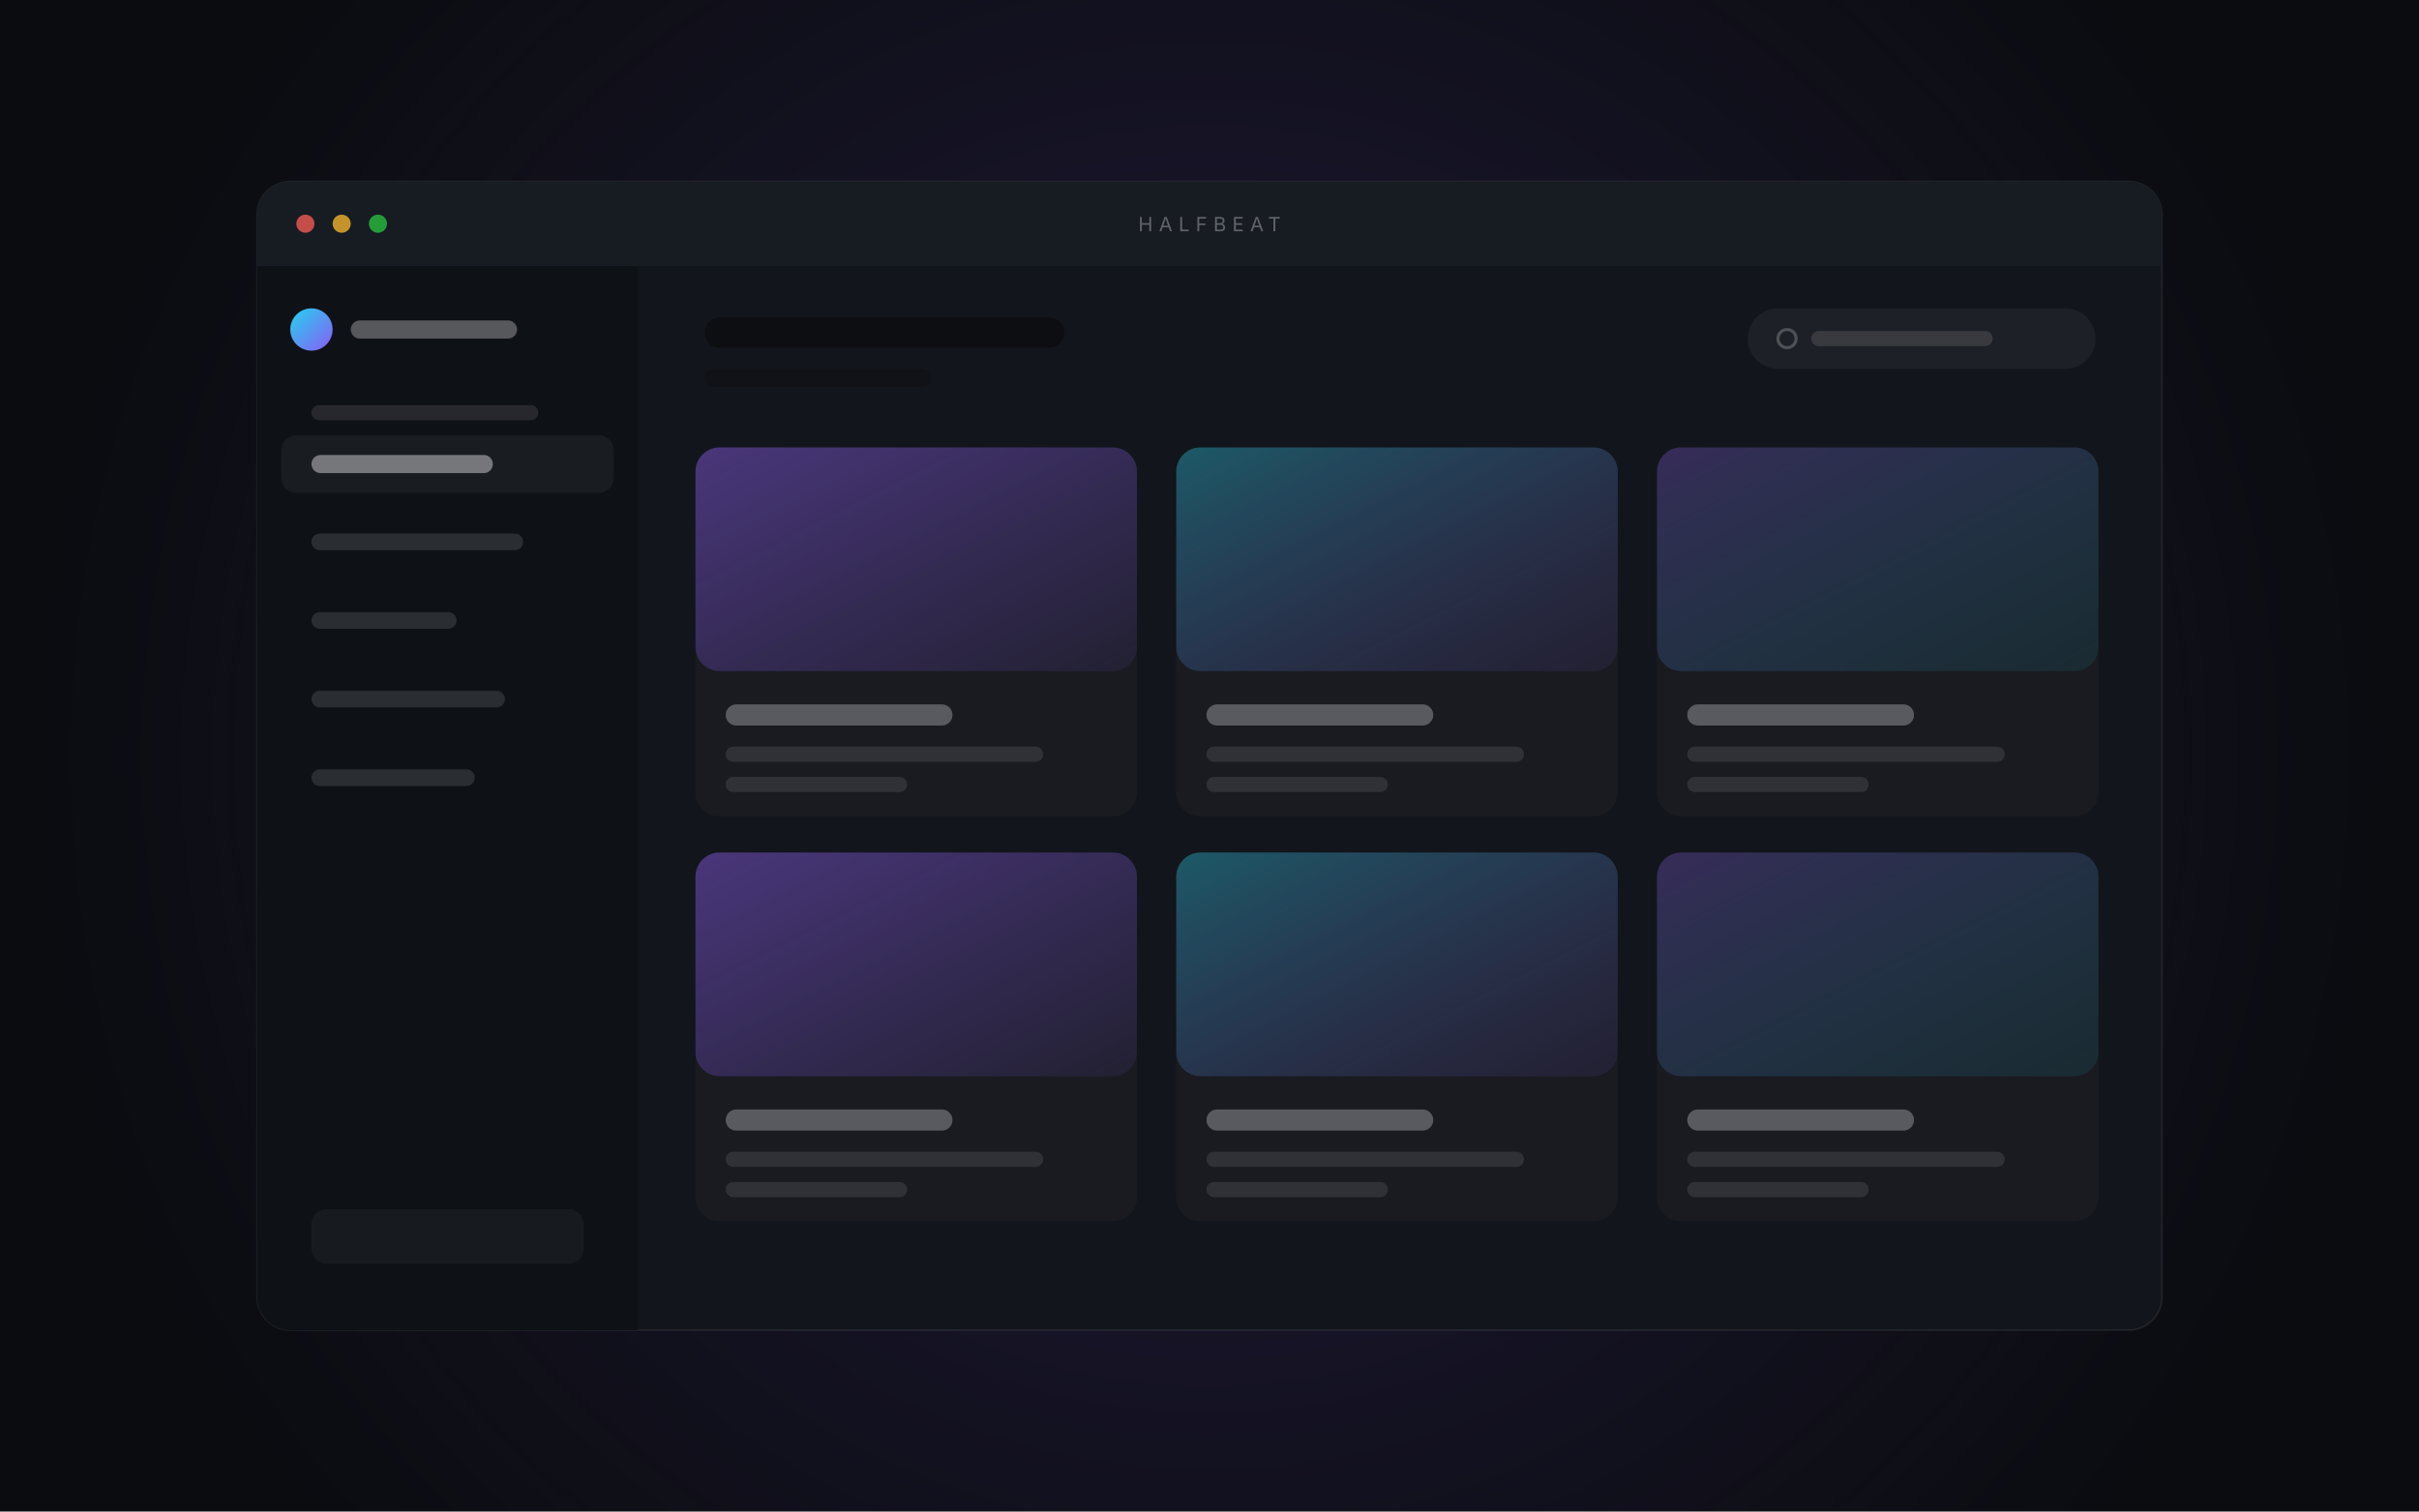
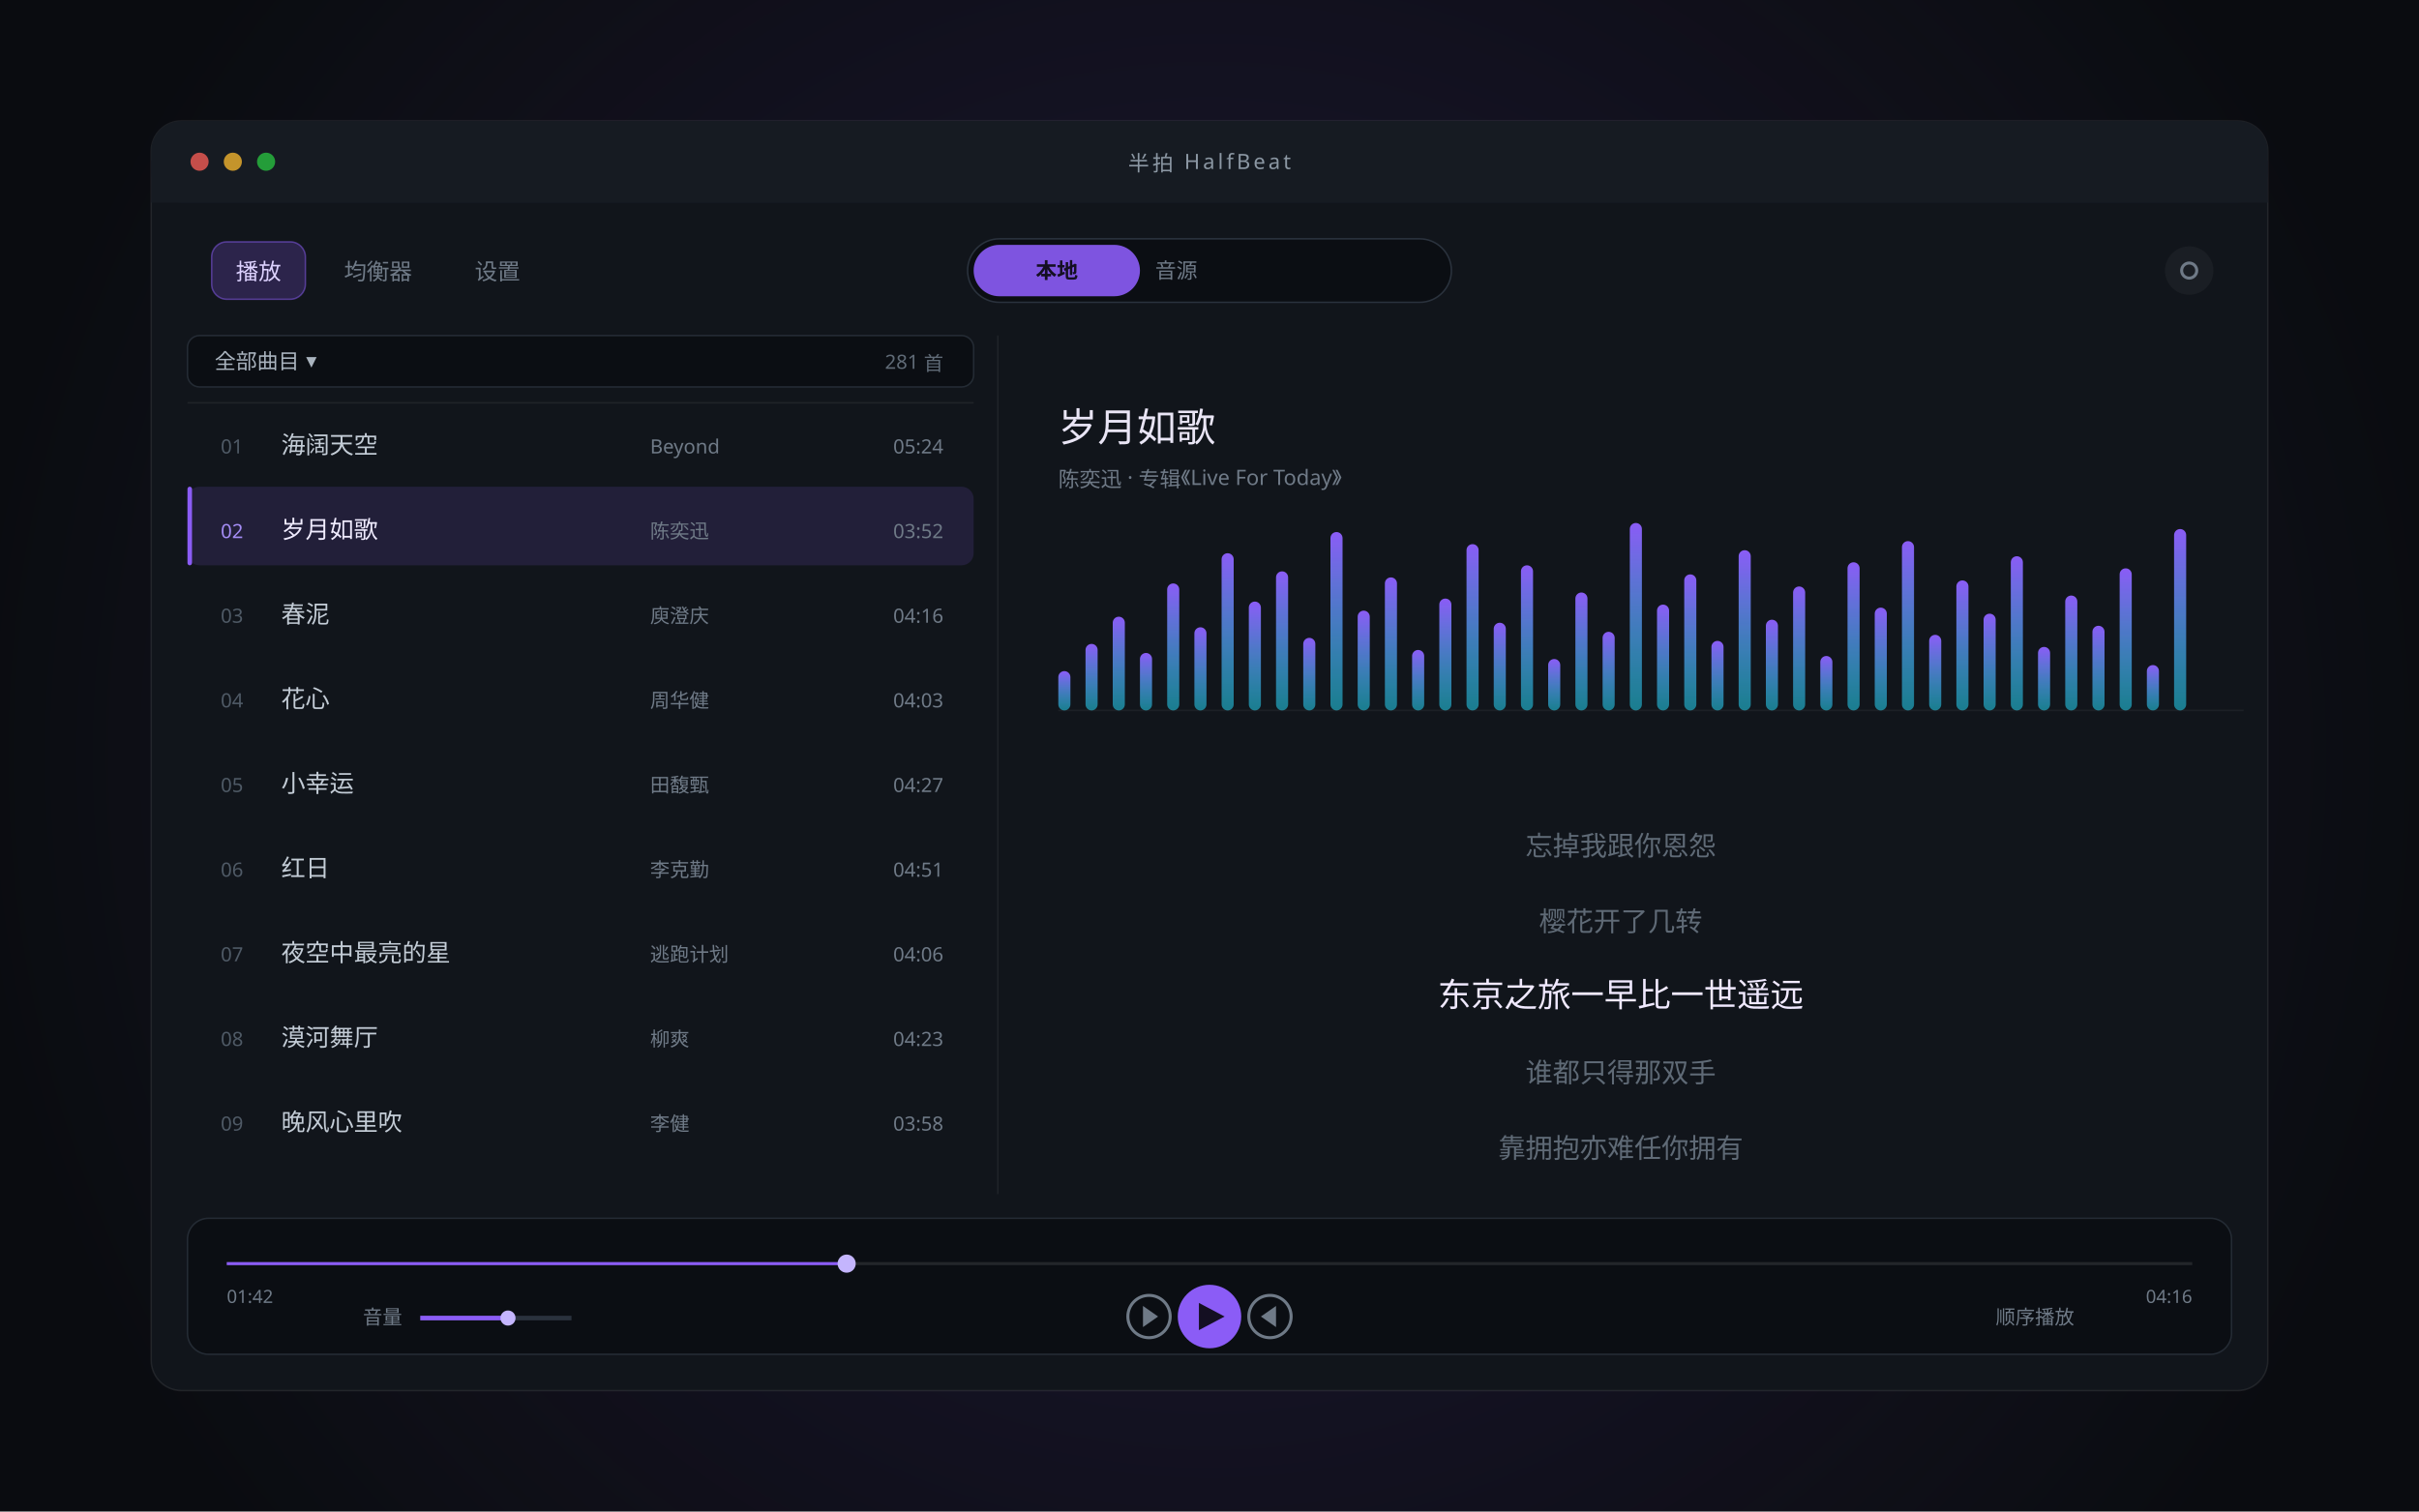
<svg xmlns="http://www.w3.org/2000/svg" viewBox="0 0 1600 1000" width="1600" height="1000">
  <defs>
-     <radialGradient id="glow" cx="0" cy="0" r="1" gradientUnits="userSpaceOnUse" gradientTransform="translate(800 500) scale(780)">
-       <stop offset="0" stop-color="#8b5cf6" stop-opacity=".18" />
+     <radialGradient id="wglow" cx="0" cy="0" r="1" gradientUnits="userSpaceOnUse" gradientTransform="translate(800 500) scale(820)">
+       <stop offset="0" stop-color="#8b5cf6" stop-opacity=".16" />
      <stop offset="1" stop-color="#8b5cf6" stop-opacity="0" />
    </radialGradient>
-     <linearGradient id="mark" x1="0" y1="0" x2="1" y2="1">
-       <stop offset="0" stop-color="#22d3ee" />
+   </defs>
+   <rect width="1600" height="1000" fill="#0a0c10" />
+   <rect width="1600" height="1000" fill="url(#wglow)" />
+   <rect x="100" y="80" width="1400" height="840" rx="20" fill="#11151b" stroke="#ffffff" stroke-opacity=".08" />
+   <rect x="100" y="80" width="1400" height="54" rx="20" fill="#161b22" />
+   <rect x="100" y="106" width="1400" height="28" fill="#161b22" />
+   <circle cx="132" cy="107" r="6" fill="#ff5f57" opacity=".75" />
+   <circle cx="154" cy="107" r="6" fill="#febc2e" opacity=".75" />
+   <circle cx="176" cy="107" r="6" fill="#28c840" opacity=".75" />
+   <text x="800" y="113" font-family="'Microsoft YaHei', 'PingFang SC', sans-serif" font-size="14" fill="#8b97a3" text-anchor="middle" letter-spacing="2">半拍 HalfBeat</text>
+   <rect x="140" y="160" width="62" height="38" rx="10" fill="#8b5cf6" opacity=".22" />
+   <rect x="140" y="160" width="62" height="38" rx="10" fill="none" stroke="#8b5cf6" stroke-opacity=".5" />
+   <text x="171" y="185" font-family="'Microsoft YaHei', 'PingFang SC', sans-serif" font-size="15" fill="#ddd2ff" text-anchor="middle">播放</text>
+   <text x="250" y="185" font-family="'Microsoft YaHei', 'PingFang SC', sans-serif" font-size="15" fill="#6f7a87" text-anchor="middle">均衡器</text>
+   <text x="329" y="185" font-family="'Microsoft YaHei', 'PingFang SC', sans-serif" font-size="15" fill="#6f7a87" text-anchor="middle">设置</text>
+   <rect x="640" y="158" width="320" height="42" rx="21" fill="#0b0e13" stroke="#2a323d" />
+   <rect x="644" y="162" width="110" height="34" rx="17" fill="#8b5cf6" opacity=".9" />
+   <text x="699" y="184" font-family="'Microsoft YaHei', 'PingFang SC', sans-serif" font-size="14" fill="#140f22" text-anchor="middle" font-weight="bold">本地</text>
+   <text x="778" y="184" font-family="'Microsoft YaHei', 'PingFang SC', sans-serif" font-size="14" fill="#6f7a87" text-anchor="middle">音源</text>
+   <circle cx="1448" cy="179" r="16" fill="#ffffff" opacity=".04" />
+   <circle cx="1448" cy="179" r="5" fill="none" stroke="#6f7a87" stroke-width="2" />
+   <defs>
+     <linearGradient id="spec" x1="0" y1="1" x2="0" y2="0">
+       <stop offset="0" stop-color="#22d3ee" stop-opacity=".55" />
      <stop offset="1" stop-color="#8b5cf6" />
    </linearGradient>
-     <linearGradient id="card0" x1="0" y1="0" x2="1" y2="1">
-       <stop offset="0" stop-color="#8b5cf6" stop-opacity="0.42" />
-       <stop offset="1" stop-color="#8b5cf6" stop-opacity=".08" />
-     </linearGradient>
-     <linearGradient id="card1" x1="0" y1="0" x2="1" y2="1">
-       <stop offset="0" stop-color="#22d3ee" stop-opacity="0.34" />
-       <stop offset="1" stop-color="#8b5cf6" stop-opacity=".08" />
-     </linearGradient>
-     <linearGradient id="card2" x1="0" y1="0" x2="1" y2="1">
-       <stop offset="0" stop-color="#8b5cf6" stop-opacity="0.26" />
-       <stop offset="1" stop-color="#22d3ee" stop-opacity=".08" />
-     </linearGradient>
-     <clipPath id="win">
-       <rect x="170" y="120" width="1260" height="760" rx="22" />
-     </clipPath>
  </defs>
-   <rect width="1600" height="1000" fill="#0a0c10" />
-   <rect width="1600" height="1000" fill="url(#glow)" />
-   <rect x="170" y="120" width="1260" height="760" rx="22" fill="#12151b" stroke="#ffffff" stroke-opacity=".08" />
-   <g clip-path="url(#win)">
-     <rect x="170" y="120" width="1260" height="56" fill="#171b22" />
-     <circle cx="202" cy="148" r="6" fill="#ff5f57" opacity=".75" />
-     <circle cx="226" cy="148" r="6" fill="#febc2e" opacity=".75" />
-     <circle cx="250" cy="148" r="6" fill="#28c840" opacity=".75" />
-     <text x="800" y="153" text-anchor="middle" font-family="Inter, 'Segoe UI', sans-serif" font-size="13" letter-spacing="4" fill="#ffffff" fill-opacity=".32">HALFBEAT</text>
-     <rect x="170" y="176" width="252" height="704" fill="#0e1116" />
-     <circle cx="206" cy="218" r="14" fill="url(#mark)" />
-     <rect x="232" y="212" width="110" height="12" rx="6" fill="#ffffff" opacity="0.3" />
-     <rect x="206" y="268" width="150" height="10" rx="5" fill="#ffffff" opacity="0.1" />
-     <rect x="186" y="288" width="220" height="38" rx="10" fill="#ffffff" opacity=".05" />
-     <rect x="206" y="301" width="120" height="12" rx="6" fill="#ffffff" opacity="0.4" />
-     <rect x="206" y="353" width="140" height="11" rx="5.5" fill="#ffffff" opacity="0.12" />
-     <rect x="206" y="405" width="96" height="11" rx="5.5" fill="#ffffff" opacity="0.12" />
-     <rect x="206" y="457" width="128" height="11" rx="5.5" fill="#ffffff" opacity="0.12" />
-     <rect x="206" y="509" width="108" height="11" rx="5.5" fill="#ffffff" opacity="0.12" />
-     <rect x="206" y="800" width="180" height="36" rx="10" fill="#ffffff" opacity=".04" />
-     <rect x="466" y="210" width="238" height="20" rx="10" fill="10" opacity="0.34" />
-     <rect x="466" y="244" width="150" height="12" rx="6" fill="6" opacity="0.14" />
-     <rect x="1156" y="204" width="230" height="40" rx="20" fill="#ffffff" opacity=".05" />
-     <circle cx="1182" cy="224" r="6" fill="none" stroke="#ffffff" stroke-opacity=".22" stroke-width="2" />
-     <rect x="1198" y="219" width="120" height="10" rx="5" fill="#ffffff" opacity="0.12" />
-     <g>
-       <rect x="460" y="296" width="292" height="244" rx="16" fill="#ffffff" opacity=".03" />
-       <rect x="460" y="296" width="292" height="148" rx="16" fill="url(#card0)" />
-       <rect x="480" y="466" width="150" height="14" rx="7" fill="#ffffff" opacity="0.28" />
-       <rect x="480" y="494" width="210" height="10" rx="5" fill="#ffffff" opacity="0.1" />
-       <rect x="480" y="514" width="120" height="10" rx="5" fill="#ffffff" opacity="0.1" />
-     </g>
-     <g>
-       <rect x="778" y="296" width="292" height="244" rx="16" fill="#ffffff" opacity=".03" />
-       <rect x="778" y="296" width="292" height="148" rx="16" fill="url(#card1)" />
-       <rect x="798" y="466" width="150" height="14" rx="7" fill="#ffffff" opacity="0.28" />
-       <rect x="798" y="494" width="210" height="10" rx="5" fill="#ffffff" opacity="0.1" />
-       <rect x="798" y="514" width="120" height="10" rx="5" fill="#ffffff" opacity="0.1" />
-     </g>
-     <g>
-       <rect x="1096" y="296" width="292" height="244" rx="16" fill="#ffffff" opacity=".03" />
-       <rect x="1096" y="296" width="292" height="148" rx="16" fill="url(#card2)" />
-       <rect x="1116" y="466" width="150" height="14" rx="7" fill="#ffffff" opacity="0.28" />
-       <rect x="1116" y="494" width="210" height="10" rx="5" fill="#ffffff" opacity="0.1" />
-       <rect x="1116" y="514" width="120" height="10" rx="5" fill="#ffffff" opacity="0.1" />
-     </g>
-     <g>
-       <rect x="460" y="564" width="292" height="244" rx="16" fill="#ffffff" opacity=".03" />
-       <rect x="460" y="564" width="292" height="148" rx="16" fill="url(#card0)" />
-       <rect x="480" y="734" width="150" height="14" rx="7" fill="#ffffff" opacity="0.28" />
-       <rect x="480" y="762" width="210" height="10" rx="5" fill="#ffffff" opacity="0.1" />
-       <rect x="480" y="782" width="120" height="10" rx="5" fill="#ffffff" opacity="0.1" />
-     </g>
-     <g>
-       <rect x="778" y="564" width="292" height="244" rx="16" fill="#ffffff" opacity=".03" />
-       <rect x="778" y="564" width="292" height="148" rx="16" fill="url(#card1)" />
-       <rect x="798" y="734" width="150" height="14" rx="7" fill="#ffffff" opacity="0.28" />
-       <rect x="798" y="762" width="210" height="10" rx="5" fill="#ffffff" opacity="0.1" />
-       <rect x="798" y="782" width="120" height="10" rx="5" fill="#ffffff" opacity="0.1" />
-     </g>
-     <g>
-       <rect x="1096" y="564" width="292" height="244" rx="16" fill="#ffffff" opacity=".03" />
-       <rect x="1096" y="564" width="292" height="148" rx="16" fill="url(#card2)" />
-       <rect x="1116" y="734" width="150" height="14" rx="7" fill="#ffffff" opacity="0.28" />
-       <rect x="1116" y="762" width="210" height="10" rx="5" fill="#ffffff" opacity="0.1" />
-       <rect x="1116" y="782" width="120" height="10" rx="5" fill="#ffffff" opacity="0.1" />
-     </g>
+   <rect x="124" y="222" width="520" height="34" rx="8" fill="#0b0e13" stroke="#242b34" />
+   <text x="142" y="244" font-family="'Microsoft YaHei', 'PingFang SC', sans-serif" font-size="14" fill="#aab4bf">全部曲目 ▾</text>
+   <text x="624" y="244" font-family="'Microsoft YaHei', 'PingFang SC', sans-serif" font-size="13" fill="#5f6a76" text-anchor="end">281 首</text>
+   <rect x="124" y="266" width="520" height="1" fill="#ffffff" opacity=".06" />
+   <g>
+     <text x="146" y="300" font-family="'Microsoft YaHei', 'PingFang SC', sans-serif" font-size="13" fill="#4f5a66">01</text>
+     <text x="186" y="300" font-family="'Microsoft YaHei', 'PingFang SC', sans-serif" font-size="16" fill="#c3ccd6">海阔天空</text>
+     <text x="430" y="300" font-family="'Microsoft YaHei', 'PingFang SC', sans-serif" font-size="13" fill="#6f7a87">Beyond</text>
+     <text x="624" y="300" font-family="'Microsoft YaHei', 'PingFang SC', sans-serif" font-size="13" fill="#6f7a87" text-anchor="end">05:24</text>
  </g>
+   <g>
+     <rect x="124" y="322" width="520" height="52" rx="8" fill="#8b5cf6" opacity=".14" />
+     <rect x="124" y="322" width="3" height="52" rx="1.5" fill="#8b5cf6" />
+     <text x="146" y="356" font-family="'Microsoft YaHei', 'PingFang SC', sans-serif" font-size="13" fill="#a48cf5">02</text>
+     <text x="186" y="356" font-family="'Microsoft YaHei', 'PingFang SC', sans-serif" font-size="16" fill="#f0ecff">岁月如歌</text>
+     <text x="430" y="356" font-family="'Microsoft YaHei', 'PingFang SC', sans-serif" font-size="13" fill="#6f7a87">陈奕迅</text>
+     <text x="624" y="356" font-family="'Microsoft YaHei', 'PingFang SC', sans-serif" font-size="13" fill="#6f7a87" text-anchor="end">03:52</text>
+   </g>
+   <g>
+     <text x="146" y="412" font-family="'Microsoft YaHei', 'PingFang SC', sans-serif" font-size="13" fill="#4f5a66">03</text>
+     <text x="186" y="412" font-family="'Microsoft YaHei', 'PingFang SC', sans-serif" font-size="16" fill="#c3ccd6">春泥</text>
+     <text x="430" y="412" font-family="'Microsoft YaHei', 'PingFang SC', sans-serif" font-size="13" fill="#6f7a87">庾澄庆</text>
+     <text x="624" y="412" font-family="'Microsoft YaHei', 'PingFang SC', sans-serif" font-size="13" fill="#6f7a87" text-anchor="end">04:16</text>
+   </g>
+   <g>
+     <text x="146" y="468" font-family="'Microsoft YaHei', 'PingFang SC', sans-serif" font-size="13" fill="#4f5a66">04</text>
+     <text x="186" y="468" font-family="'Microsoft YaHei', 'PingFang SC', sans-serif" font-size="16" fill="#c3ccd6">花心</text>
+     <text x="430" y="468" font-family="'Microsoft YaHei', 'PingFang SC', sans-serif" font-size="13" fill="#6f7a87">周华健</text>
+     <text x="624" y="468" font-family="'Microsoft YaHei', 'PingFang SC', sans-serif" font-size="13" fill="#6f7a87" text-anchor="end">04:03</text>
+   </g>
+   <g>
+     <text x="146" y="524" font-family="'Microsoft YaHei', 'PingFang SC', sans-serif" font-size="13" fill="#4f5a66">05</text>
+     <text x="186" y="524" font-family="'Microsoft YaHei', 'PingFang SC', sans-serif" font-size="16" fill="#c3ccd6">小幸运</text>
+     <text x="430" y="524" font-family="'Microsoft YaHei', 'PingFang SC', sans-serif" font-size="13" fill="#6f7a87">田馥甄</text>
+     <text x="624" y="524" font-family="'Microsoft YaHei', 'PingFang SC', sans-serif" font-size="13" fill="#6f7a87" text-anchor="end">04:27</text>
+   </g>
+   <g>
+     <text x="146" y="580" font-family="'Microsoft YaHei', 'PingFang SC', sans-serif" font-size="13" fill="#4f5a66">06</text>
+     <text x="186" y="580" font-family="'Microsoft YaHei', 'PingFang SC', sans-serif" font-size="16" fill="#c3ccd6">红日</text>
+     <text x="430" y="580" font-family="'Microsoft YaHei', 'PingFang SC', sans-serif" font-size="13" fill="#6f7a87">李克勤</text>
+     <text x="624" y="580" font-family="'Microsoft YaHei', 'PingFang SC', sans-serif" font-size="13" fill="#6f7a87" text-anchor="end">04:51</text>
+   </g>
+   <g>
+     <text x="146" y="636" font-family="'Microsoft YaHei', 'PingFang SC', sans-serif" font-size="13" fill="#4f5a66">07</text>
+     <text x="186" y="636" font-family="'Microsoft YaHei', 'PingFang SC', sans-serif" font-size="16" fill="#c3ccd6">夜空中最亮的星</text>
+     <text x="430" y="636" font-family="'Microsoft YaHei', 'PingFang SC', sans-serif" font-size="13" fill="#6f7a87">逃跑计划</text>
+     <text x="624" y="636" font-family="'Microsoft YaHei', 'PingFang SC', sans-serif" font-size="13" fill="#6f7a87" text-anchor="end">04:06</text>
+   </g>
+   <g>
+     <text x="146" y="692" font-family="'Microsoft YaHei', 'PingFang SC', sans-serif" font-size="13" fill="#4f5a66">08</text>
+     <text x="186" y="692" font-family="'Microsoft YaHei', 'PingFang SC', sans-serif" font-size="16" fill="#c3ccd6">漠河舞厅</text>
+     <text x="430" y="692" font-family="'Microsoft YaHei', 'PingFang SC', sans-serif" font-size="13" fill="#6f7a87">柳爽</text>
+     <text x="624" y="692" font-family="'Microsoft YaHei', 'PingFang SC', sans-serif" font-size="13" fill="#6f7a87" text-anchor="end">04:23</text>
+   </g>
+   <g>
+     <text x="146" y="748" font-family="'Microsoft YaHei', 'PingFang SC', sans-serif" font-size="13" fill="#4f5a66">09</text>
+     <text x="186" y="748" font-family="'Microsoft YaHei', 'PingFang SC', sans-serif" font-size="16" fill="#c3ccd6">晚风心里吹</text>
+     <text x="430" y="748" font-family="'Microsoft YaHei', 'PingFang SC', sans-serif" font-size="13" fill="#6f7a87">李健</text>
+     <text x="624" y="748" font-family="'Microsoft YaHei', 'PingFang SC', sans-serif" font-size="13" fill="#6f7a87" text-anchor="end">03:58</text>
+   </g>
+   <line x1="660" y1="222" x2="660" y2="790" stroke="#ffffff" stroke-opacity=".06" />
+   <text x="700" y="292" font-family="'Microsoft YaHei', 'PingFang SC', sans-serif" font-size="26" fill="#e9e5f5">岁月如歌</text>
+   <text x="700" y="322" font-family="'Microsoft YaHei', 'PingFang SC', sans-serif" font-size="14" fill="#6f7a87">陈奕迅 · 专辑《Live For Today》</text>
+   <rect x="700" y="444" width="8" height="26" rx="4" fill="url(#spec)" />
+   <rect x="718" y="426" width="8" height="44" rx="4" fill="url(#spec)" />
+   <rect x="736" y="408" width="8" height="62" rx="4" fill="url(#spec)" />
+   <rect x="754" y="432" width="8" height="38" rx="4" fill="url(#spec)" />
+   <rect x="772" y="386" width="8" height="84" rx="4" fill="url(#spec)" />
+   <rect x="790" y="415" width="8" height="55" rx="4" fill="url(#spec)" />
+   <rect x="808" y="366" width="8" height="104" rx="4" fill="url(#spec)" />
+   <rect x="826" y="398" width="8" height="72" rx="4" fill="url(#spec)" />
+   <rect x="844" y="378" width="8" height="92" rx="4" fill="url(#spec)" />
+   <rect x="862" y="422" width="8" height="48" rx="4" fill="url(#spec)" />
+   <rect x="880" y="352" width="8" height="118" rx="4" fill="url(#spec)" />
+   <rect x="898" y="404" width="8" height="66" rx="4" fill="url(#spec)" />
+   <rect x="916" y="382" width="8" height="88" rx="4" fill="url(#spec)" />
+   <rect x="934" y="430" width="8" height="40" rx="4" fill="url(#spec)" />
+   <rect x="952" y="396" width="8" height="74" rx="4" fill="url(#spec)" />
+   <rect x="970" y="360" width="8" height="110" rx="4" fill="url(#spec)" />
+   <rect x="988" y="412" width="8" height="58" rx="4" fill="url(#spec)" />
+   <rect x="1006" y="374" width="8" height="96" rx="4" fill="url(#spec)" />
+   <rect x="1024" y="436" width="8" height="34" rx="4" fill="url(#spec)" />
+   <rect x="1042" y="392" width="8" height="78" rx="4" fill="url(#spec)" />
+   <rect x="1060" y="418" width="8" height="52" rx="4" fill="url(#spec)" />
+   <rect x="1078" y="346" width="8" height="124" rx="4" fill="url(#spec)" />
+   <rect x="1096" y="400" width="8" height="70" rx="4" fill="url(#spec)" />
+   <rect x="1114" y="380" width="8" height="90" rx="4" fill="url(#spec)" />
+   <rect x="1132" y="424" width="8" height="46" rx="4" fill="url(#spec)" />
+   <rect x="1150" y="364" width="8" height="106" rx="4" fill="url(#spec)" />
+   <rect x="1168" y="410" width="8" height="60" rx="4" fill="url(#spec)" />
+   <rect x="1186" y="388" width="8" height="82" rx="4" fill="url(#spec)" />
+   <rect x="1204" y="434" width="8" height="36" rx="4" fill="url(#spec)" />
+   <rect x="1222" y="372" width="8" height="98" rx="4" fill="url(#spec)" />
+   <rect x="1240" y="402" width="8" height="68" rx="4" fill="url(#spec)" />
+   <rect x="1258" y="358" width="8" height="112" rx="4" fill="url(#spec)" />
+   <rect x="1276" y="420" width="8" height="50" rx="4" fill="url(#spec)" />
+   <rect x="1294" y="384" width="8" height="86" rx="4" fill="url(#spec)" />
+   <rect x="1312" y="406" width="8" height="64" rx="4" fill="url(#spec)" />
+   <rect x="1330" y="368" width="8" height="102" rx="4" fill="url(#spec)" />
+   <rect x="1348" y="428" width="8" height="42" rx="4" fill="url(#spec)" />
+   <rect x="1366" y="394" width="8" height="76" rx="4" fill="url(#spec)" />
+   <rect x="1384" y="414" width="8" height="56" rx="4" fill="url(#spec)" />
+   <rect x="1402" y="376" width="8" height="94" rx="4" fill="url(#spec)" />
+   <rect x="1420" y="440" width="8" height="30" rx="4" fill="url(#spec)" />
+   <rect x="1438" y="350" width="8" height="120" rx="4" fill="url(#spec)" />
+   <line x1="700" y1="470" x2="1484" y2="470" stroke="#ffffff" stroke-opacity=".05" />
+   <text x="1072" y="566" font-family="'Microsoft YaHei', 'PingFang SC', sans-serif" font-size="18" fill="#5f6a76" text-anchor="middle">忘掉我跟你恩怨</text>
+   <text x="1072" y="616" font-family="'Microsoft YaHei', 'PingFang SC', sans-serif" font-size="18" fill="#5f6a76" text-anchor="middle">樱花开了几转</text>
+   <text x="1072" y="666" font-family="'Microsoft YaHei', 'PingFang SC', sans-serif" font-size="22" fill="#f0e9ff" text-anchor="middle">东京之旅一早比一世遥远</text>
+   <text x="1072" y="716" font-family="'Microsoft YaHei', 'PingFang SC', sans-serif" font-size="18" fill="#5f6a76" text-anchor="middle">谁都只得那双手</text>
+   <text x="1072" y="766" font-family="'Microsoft YaHei', 'PingFang SC', sans-serif" font-size="18" fill="#5f6a76" text-anchor="middle">靠拥抱亦难任你拥有</text>
+   <rect x="124" y="806" width="1352" height="90" rx="14" fill="#0b0e13" stroke="#242b34" />
+   <line x1="150" y1="836" x2="1450" y2="836" stroke="#ffffff" stroke-opacity=".1" stroke-width="2" />
+   <line x1="150" y1="836" x2="560" y2="836" stroke="#8b5cf6" stroke-width="2" />
+   <circle cx="560" cy="836" r="6" fill="#c4b5fd" />
+   <text x="150" y="862" font-family="'Microsoft YaHei', 'PingFang SC', sans-serif" font-size="12" fill="#6f7a87">01:42</text>
+   <text x="1450" y="862" font-family="'Microsoft YaHei', 'PingFang SC', sans-serif" font-size="12" fill="#6f7a87" text-anchor="end">04:16</text>
+   <circle cx="760" cy="871" r="14" fill="none" stroke="#6f7a87" stroke-width="2" />
+   <path d="M756 864 L756 878 L766 871 Z" fill="#6f7a87" />
+   <circle cx="800" cy="871" r="21" fill="#8b5cf6" />
+   <path d="M793 862 L793 880 L810 871 Z" fill="#140f22" />
+   <circle cx="840" cy="871" r="14" fill="none" stroke="#6f7a87" stroke-width="2" />
+   <path d="M844 864 L844 878 L834 871 Z" fill="#6f7a87" />
+   <text x="1320" y="876" font-family="'Microsoft YaHei', 'PingFang SC', sans-serif" font-size="13" fill="#6f7a87">顺序播放</text>
+   <text x="240" y="876" font-family="'Microsoft YaHei', 'PingFang SC', sans-serif" font-size="13" fill="#6f7a87">音量</text>
+   <line x1="278" y1="872" x2="378" y2="872" stroke="#2a323d" stroke-width="3" />
+   <line x1="278" y1="872" x2="336" y2="872" stroke="#8b5cf6" stroke-width="3" />
+   <circle cx="336" cy="872" r="5" fill="#c4b5fd" />
</svg>
